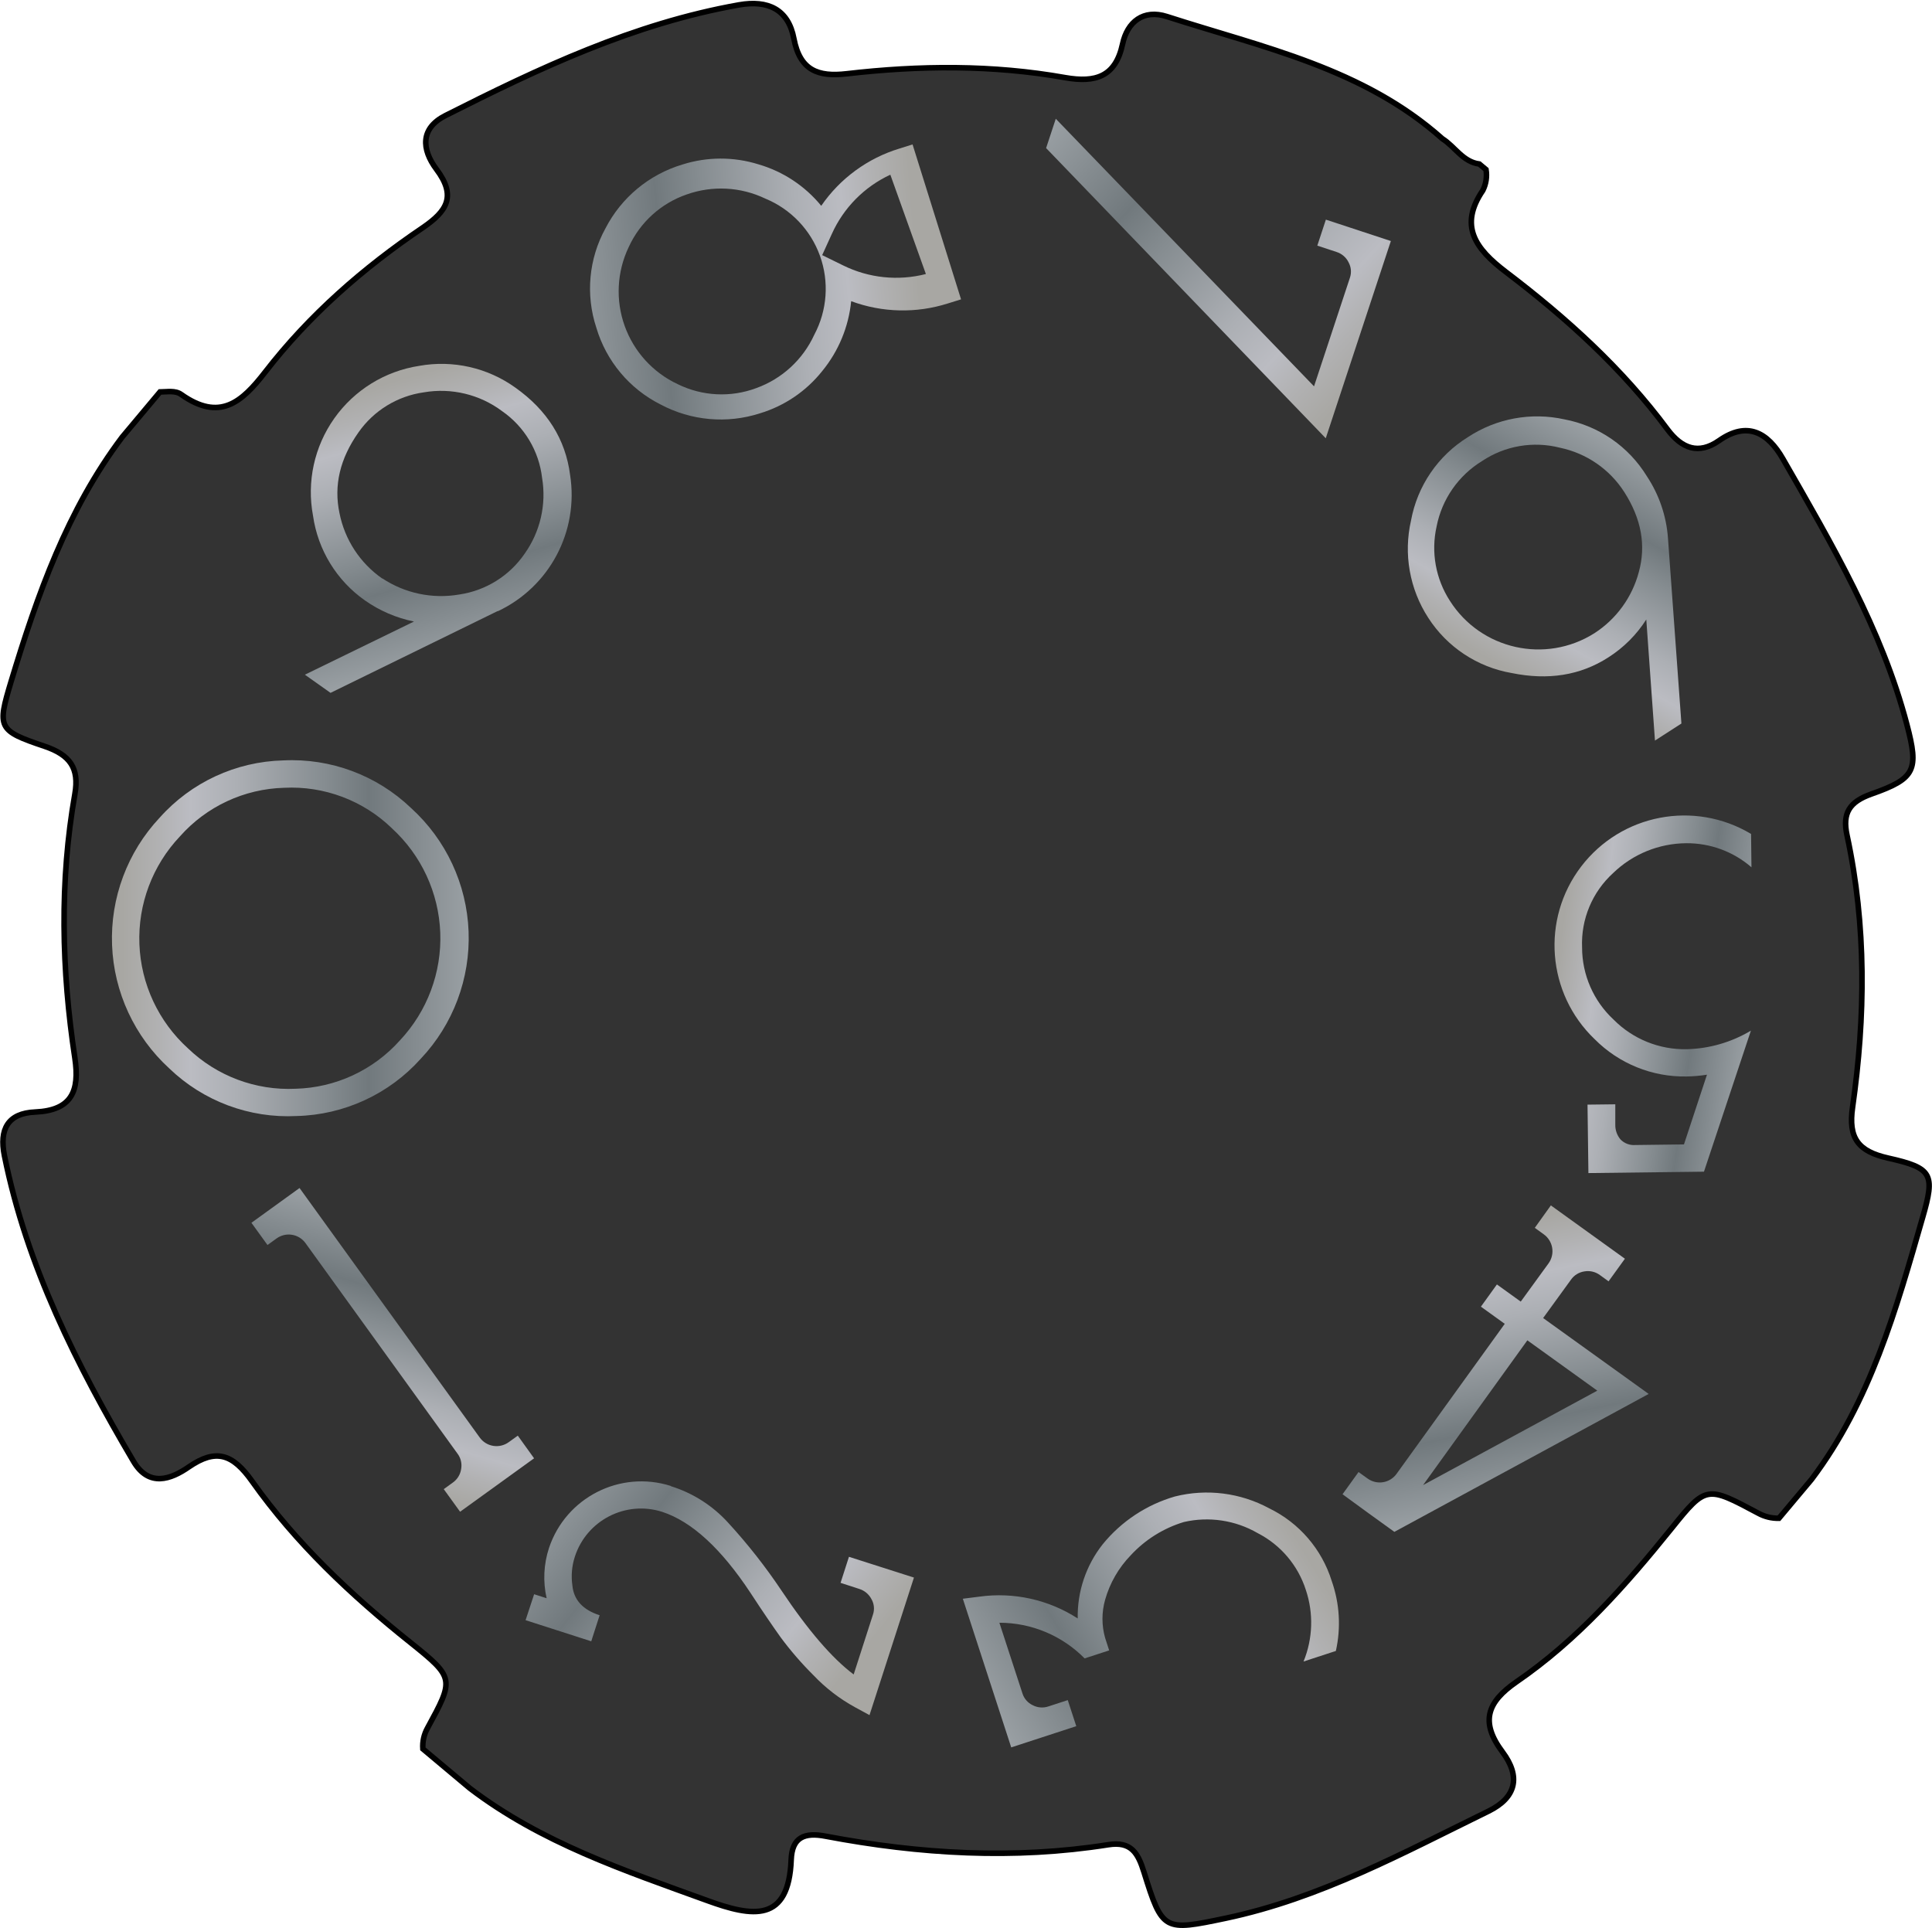
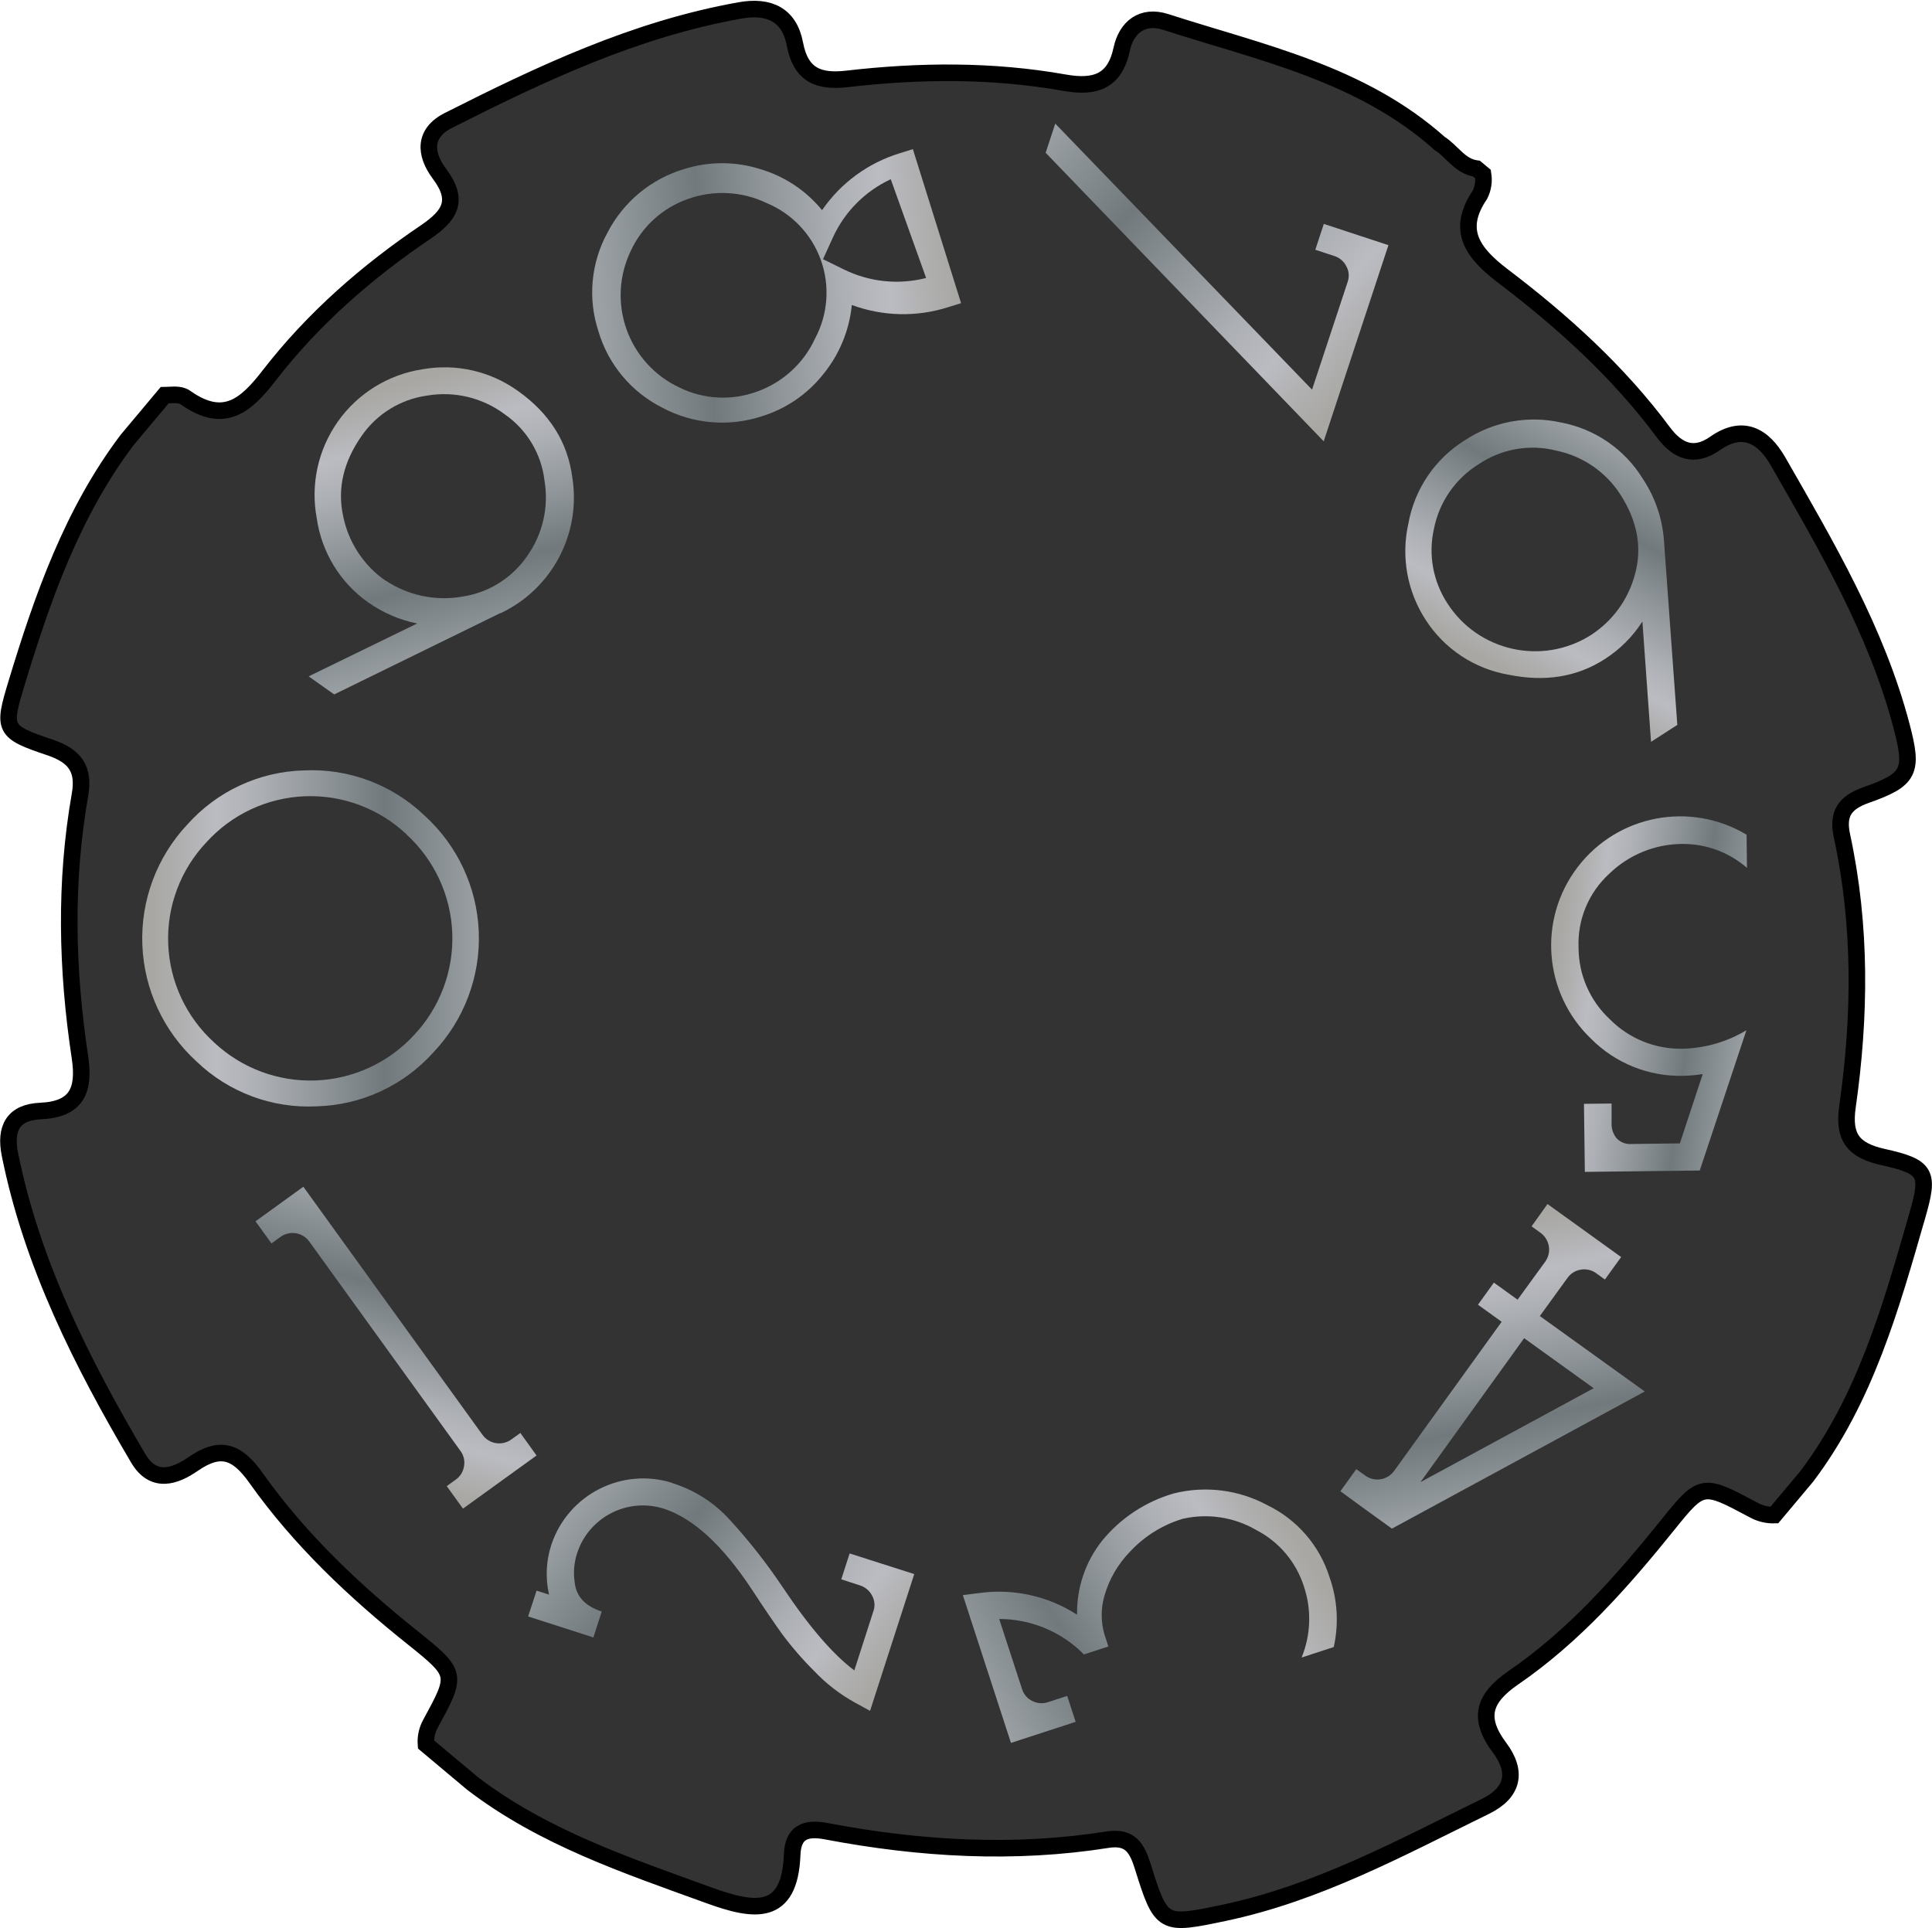
- <svg xmlns="http://www.w3.org/2000/svg" xmlns:xlink="http://www.w3.org/1999/xlink" viewBox="0 0 347.78 347.08">
+ <svg xmlns="http://www.w3.org/2000/svg" xmlns:xlink="http://www.w3.org/1999/xlink" viewBox="0 0 349.78 349.08">
  <defs>
-     <style>.cls-1{fill:#333;stroke:#000;stroke-miterlimit:10;}.cls-2{fill:url(#Pewter);}.cls-3{fill:url(#Pewter-2);}.cls-4{fill:url(#Pewter-3);}.cls-5{fill:url(#Pewter-4);}.cls-6{fill:url(#Pewter-5);}.cls-7{fill:url(#Pewter-6);}.cls-8{fill:url(#Pewter-7);}.cls-9{fill:url(#Pewter-8);}.cls-10{fill:url(#Pewter-9);}.cls-11{fill:url(#Pewter-10);}</style>
-     <linearGradient id="Pewter" x1="-1726.57" y1="-953.18" x2="-1662.4" y2="-953.18" gradientTransform="matrix(1, 0, 0, -1, 1746.71, -784.28)" gradientUnits="userSpaceOnUse">
+     <style>.cls-1{fill:#333;stroke:#000;stroke-miterlimit:10;stroke-width:3px;}.cls-2{fill:url(#Pewter);}.cls-3{fill:url(#Pewter-2);}.cls-4{fill:url(#Pewter-3);}.cls-5{fill:url(#Pewter-4);}.cls-6{fill:url(#Pewter-5);}.cls-7{fill:url(#Pewter-6);}.cls-8{fill:url(#Pewter-7);}.cls-9{fill:url(#Pewter-8);}.cls-10{fill:url(#Pewter-9);}.cls-11{fill:url(#Pewter-10);}</style>
+     <linearGradient id="Pewter" x1="-1720.96" y1="-952.18" x2="-1660.01" y2="-952.18" gradientTransform="matrix(1, 0, 0, -1, 1746.71, -782.28)" gradientUnits="userSpaceOnUse">
      <stop offset="0.03" stop-color="#a8a7a3" />
      <stop offset="0.13" stop-color="#b1b1b2" />
      <stop offset="0.22" stop-color="#bbbcc2" />
      <stop offset="0.35" stop-color="#acafb4" />
      <stop offset="0.6" stop-color="#858c90" />
      <stop offset="0.72" stop-color="#71797d" />
      <stop offset="1" stop-color="#9aa0a4" />
    </linearGradient>
-     <linearGradient id="Pewter-2" x1="654.5" y1="-1128.03" x2="702.69" y2="-1128.03" gradientTransform="translate(970.67 1203.65) rotate(-74.2)" xlink:href="#Pewter" />
-     <linearGradient id="Pewter-3" x1="1740.15" y1="-1155.42" x2="1805.15" y2="-1155.42" gradientTransform="matrix(-0.78, -0.63, 0.63, -0.78, 2236.14, 501.01)" xlink:href="#Pewter" />
-     <linearGradient id="Pewter-4" x1="2229.15" y1="-0.5" x2="2294.59" y2="-0.5" gradientTransform="translate(2145.56 -872.74) rotate(149)" xlink:href="#Pewter" />
-     <linearGradient id="Pewter-5" x1="1299.73" y1="994.16" x2="1351.63" y2="994.16" gradientTransform="translate(973.71 -1252.61) rotate(78.39)" xlink:href="#Pewter" />
-     <linearGradient id="Pewter-6" x1="16.01" y1="549.23" x2="53.24" y2="549.23" gradientTransform="translate(334.91 -369.8) rotate(7.53)" xlink:href="#Pewter" />
-     <linearGradient id="Pewter-7" x1="-173.29" y1="-730.76" x2="-126.44" y2="-730.76" gradientTransform="translate(995.13 324.76) rotate(-61.03)" xlink:href="#Pewter" />
-     <linearGradient id="Pewter-8" x1="976.08" y1="-1314.86" x2="1050.84" y2="-1314.86" gradientTransform="translate(1860.07 -233.58) rotate(-137.14)" xlink:href="#Pewter" />
-     <linearGradient id="Pewter-9" x1="1602.49" y1="139.7" x2="1668.91" y2="139.7" gradientTransform="matrix(-1, 0.08, 0.08, 1, 1758.39, -220.73)" xlink:href="#Pewter" />
-     <linearGradient id="Pewter-10" x1="1161.58" y1="353.91" x2="1214.05" y2="353.91" gradientTransform="translate(92.45 -1146.48) rotate(74.18)" xlink:href="#Pewter" />
+     <linearGradient id="Pewter-2" x1="-182.17" y1="-19.36" x2="-133.98" y2="-19.36" gradientTransform="translate(132.76 97.67) rotate(-74.2)" xlink:href="#Pewter" />
+     <linearGradient id="Pewter-3" x1="-306.55" y1="-432.31" x2="-241.55" y2="-432.31" gradientTransform="matrix(-0.78, -0.63, 0.63, -0.78, 189.59, -218.69)" xlink:href="#Pewter" />
+     <linearGradient id="Pewter-4" x1="92.18" y1="-592.33" x2="157.62" y2="-592.33" gradientTransform="translate(9.96 -278.57) rotate(149)" xlink:href="#Pewter" />
+     <linearGradient id="Pewter-5" x1="381.25" y1="-132.46" x2="433.16" y2="-132.46" gradientTransform="translate(56.01 -125.17) rotate(78.39)" xlink:href="#Pewter" />
+     <linearGradient id="Pewter-6" x1="7.08" y1="399.33" x2="44.31" y2="399.33" gradientTransform="translate(325.12 -219.02) rotate(7.53)" xlink:href="#Pewter" />
+     <linearGradient id="Pewter-7" x1="-765.89" y1="277.38" x2="-719.05" y2="277.38" gradientTransform="translate(401.17 -680.98) rotate(-61.03)" xlink:href="#Pewter" />
+     <linearGradient id="Pewter-8" x1="-1017.99" y1="-530.89" x2="-943.24" y2="-530.89" gradientTransform="translate(-133.95 -1014.14) rotate(-137.14)" xlink:href="#Pewter" />
+     <linearGradient id="Pewter-9" x1="-695.06" y1="234.12" x2="-628.65" y2="234.12" gradientTransform="matrix(-1, 0.08, 0.08, 1, -538.26, -127.38)" xlink:href="#Pewter" />
+     <linearGradient id="Pewter-10" x1="325.32" y1="-752.64" x2="377.79" y2="-752.64" gradientTransform="translate(-743.12 -39.17) rotate(74.18)" xlink:href="#Pewter" />
  </defs>
  <g id="Layer_2" data-name="Layer 2">
    <g id="Layer_3" data-name="Layer 3">
-       <path class="cls-1" d="M76.12,314.84l8.43,7.07c12.85,9.82,27.89,14.83,42.75,20.23,8.23,3,14.68,4,15.12-7.34.15-4,2.32-5,6.25-4.23,16.94,3.21,33.91,4.2,50.84,1.52,4.13-.65,5.35,1.52,6.41,4.92,3.33,10.68,3.59,10.65,14.71,8.32,17-3.58,32-11.79,47.32-19.28,5-2.46,5.84-6.21,2.52-10.64-4.09-5.47-2.73-9,2.47-12.61,11-7.54,19.69-17.4,28-27.71,6.19-7.71,6.34-7.6,15.56-2.68a7.38,7.38,0,0,0,3.73.91l5.87-7c10.57-14,15.25-30.62,20-47.17,2.25-7.77,1.77-8.88-6.18-10.66-5.45-1.22-7.23-3.59-6.44-9.14,2.32-16.27,2.53-32.65-1-49-.86-4,.45-6,4.36-7.4,8-2.8,8.57-4.33,6.43-12.48-4.53-17.24-13.53-32.53-22.34-47.89-2.73-4.76-6.44-6.8-11.48-3.26-3.7,2.59-6.7,1.42-9.27-2-8.16-11-18.25-20.12-29.1-28.36-5.51-4.19-8.49-8.31-4.15-14.69a6.14,6.14,0,0,0,.57-3.74l-1.2-1c-3-.41-4.38-3.12-6.65-4.55-14.25-12.71-32.33-16.43-49.59-22-4.22-1.36-7.14.92-8,5-1.27,5.87-4.89,6.94-10.29,6-13.14-2.34-26.29-2.21-39.37-.7-5.13.59-8.4-.59-9.49-6.32-1-5.3-4.68-7-9.89-6.08-19,3.37-36,11.42-52.83,19.92-4.53,2.29-4.33,6.05-1.62,9.68,3.65,4.86,1.85,7.55-2.45,10.5C65.44,48.19,55.67,56.71,47.72,67c-4.19,5.4-8.15,8.94-15.12,4-1.05-.75-2.51-.45-3.8-.44L22,78.68c-9.89,13.12-15.27,28.39-20,44-2.51,8.33-2.4,8.84,6,11.66,4.6,1.55,6.3,3.93,5.48,8.6-2.77,15.75-2.41,31.64,0,47.55.88,5.92-.56,9.41-7.15,9.7-4.9.21-6.5,3.08-5.53,7.87,4,19.83,13,37.67,23.22,55,2.77,4.71,6.72,3.29,10,1,4.83-3.3,7.84-2.38,11.37,2.62,7.89,11.13,17.79,20.47,28.48,29,8,6.41,7.89,6.58,3.07,15.44A6.73,6.73,0,0,0,76.12,314.84Z" />
-       <path class="cls-2" d="M53.4,200.91a30.8,30.8,0,0,1-22.93-8.57,31.74,31.74,0,0,1-1.73-45.14A30.83,30.83,0,0,1,51,136.89a31,31,0,0,1,23,8.58,31.62,31.62,0,0,1,1.73,45.14A31,31,0,0,1,53.4,200.91Zm17.15-51.8a26,26,0,0,0-19.41-7.29,26,26,0,0,0-18.75,8.75,26.72,26.72,0,0,0,1.46,38.17A26.15,26.15,0,0,0,53.21,196,26.07,26.07,0,0,0,72,187.28a26.83,26.83,0,0,0-1.46-38.17Z" />
-       <path class="cls-3" d="M96.14,262.53l-13.32,9.62-2.94-4.07,1.63-1.18a3.61,3.61,0,0,0,1.5-2.44,3.55,3.55,0,0,0-.66-2.78L55,223.8a3.73,3.73,0,0,0-5.23-.84l-1.62,1.17-2.89-4,8.66-6.26,32.43,44.91a3.73,3.73,0,0,0,5.23.84l1.63-1.17Z" />
-       <path class="cls-4" d="M120.74,267.54a23.29,23.29,0,0,1,10.34,6.59,101.51,101.51,0,0,1,9.59,12.2q7.19,10.76,13,15.11l3.47-10.77a3.39,3.39,0,0,0-.29-2.83,3.7,3.7,0,0,0-2.15-1.79l-3.39-1.1,1.51-4.69L164.52,284l-8,24.76-2.61-1.42a30.4,30.4,0,0,1-7.49-5.77,59.72,59.72,0,0,1-5.87-6.78c-1.43-2-3.25-4.66-5.43-8q-7.92-12-15.91-14.62a12.52,12.52,0,0,0-15.73,8.07,11.48,11.48,0,0,0-.44,5.22q.39,3.87,4.9,5.32l-1.51,4.69-11.82-3.8L96.15,287l2.25.72a16.94,16.94,0,0,1,.43-9.06,17.53,17.53,0,0,1,21.91-11.16Z" />
-       <path class="cls-5" d="M173.32,287.81l3-.38A26,26,0,0,1,194,291.36,20.9,20.9,0,0,1,198.5,278a26.1,26.1,0,0,1,13-8.6,23.59,23.59,0,0,1,17,2.15,21.72,21.72,0,0,1,11.22,13.05,22.89,22.89,0,0,1,.75,12.61l-5.82,1.9a18.49,18.49,0,0,0,.41-12.9A17.48,17.48,0,0,0,226.4,276a18.31,18.31,0,0,0-13.3-2,21.48,21.48,0,0,0-9.57,6,18.91,18.91,0,0,0-4.6,8,12.57,12.57,0,0,0,0,6.85l.73,2.26-4.42,1.44a21.54,21.54,0,0,0-15.34-6.42l4.16,12.75a3.49,3.49,0,0,0,1.83,2.09,3.59,3.59,0,0,0,2.85.22l3.47-1.13,1.53,4.69-11.71,3.82Z" />
-       <path class="cls-6" d="M279.17,217l13.33,9.6-2.94,4.07L288,229.54a3.65,3.65,0,0,0-2.79-.66,3.6,3.6,0,0,0-2.43,1.51l-5,6.89,19,13.66L251,275.77l-4.59-3.31L241.67,269l2.88-4,1.63,1.17a3.73,3.73,0,0,0,5.22-.85l19.47-27-4.29-3.09,2.88-4,4.29,3.09,5-6.88a3.74,3.74,0,0,0-.85-5.23l-1.62-1.17Zm-4.23,24.29-18.77,26.06,31.36-17Z" />
-       <path class="cls-7" d="M287.05,187.07a23.37,23.37,0,0,1,28.16-36.94l.07,6a17.68,17.68,0,0,0-11.73-4.33,19.12,19.12,0,0,0-13.17,5.37,17.13,17.13,0,0,0-5.59,13.39,17.74,17.74,0,0,0,5.68,13,18,18,0,0,0,13.16,5.32,23.6,23.6,0,0,0,11.55-3.34l-8.45,25.39-20.8.25-.16-12.32,5-.06,0,3.65a4,4,0,0,0,.94,2.68,3.35,3.35,0,0,0,2.66,1l8.76-.11,4.14-12.55a26.32,26.32,0,0,1-3.65.32A22.73,22.73,0,0,1,287.05,187.07Z" />
-       <path class="cls-8" d="M289.51,118.35q-7.51,4.84-17.41,2.81a22.38,22.38,0,0,1-15-9.94A22.82,22.82,0,0,1,254,93.7a22.37,22.37,0,0,1,10.23-15,22.66,22.66,0,0,1,17.36-3.21,22.23,22.23,0,0,1,14.86,10.24,23.18,23.18,0,0,1,3.8,11.12l2.42,33.4-4.76,3.07-1.56-21.8A22.25,22.25,0,0,1,289.51,118.35ZM261,108.17A18.87,18.87,0,0,0,287,114a18.84,18.84,0,0,0,8-11q2-7.19-2.6-14.4a18.16,18.16,0,0,0-11.6-8,17.44,17.44,0,0,0-14,2.39,17.82,17.82,0,0,0-8.2,11.8A17.55,17.55,0,0,0,261,108.17Z" />
-       <path class="cls-9" d="M238.65,78.9,188.31,26.66l1.74-5.28,46.49,48.17L243,50a3.46,3.46,0,0,0-.24-2.77,3.63,3.63,0,0,0-2.17-1.87l-3.46-1.14,1.54-4.68,11.7,3.85Z" />
-       <path class="cls-10" d="M136.51,29.58a22.81,22.81,0,0,1,11.32,7.47,26.43,26.43,0,0,1,14.09-10.31l2.35-.74L173,53.89l-2.35.73a26.78,26.78,0,0,1-17.43-.4A23.49,23.49,0,0,1,148,66.81a22.71,22.71,0,0,1-11.21,7.6,23,23,0,0,1-17.89-1.6A22.67,22.67,0,0,1,107.35,59,22.48,22.48,0,0,1,109,41.09a23,23,0,0,1,13.83-11.47A22.78,22.78,0,0,1,136.51,29.58Zm13.23,12.53L148,45.93l3.77,1.85a21.55,21.55,0,0,0,14.9,1.55l-6.4-17.88A21.47,21.47,0,0,0,149.74,42.11Zm-36.57,2.38A18.45,18.45,0,0,0,122,69.16a17.85,17.85,0,0,0,14.16.7,18.32,18.32,0,0,0,10.42-9.6,17.58,17.58,0,0,0-8.82-24.51A18.46,18.46,0,0,0,123.63,35,17.88,17.88,0,0,0,113.17,44.49Z" />
-       <path class="cls-11" d="M89.59,110,59.5,124.73l-4.62-3.27,19.64-9.57a23.53,23.53,0,0,1-8.83-3.8,22.5,22.5,0,0,1-9.34-15.23,23,23,0,0,1,19.13-27,22.76,22.76,0,0,1,17.26,3.9q8.64,6.12,9.88,15.72a23.15,23.15,0,0,1-13,24.55Zm-20.77-5.88a19.18,19.18,0,0,0,13.88,2.9,17.33,17.33,0,0,0,11.74-7.34,18.33,18.33,0,0,0,3.14-13.66,17,17,0,0,0-7.19-12,18.33,18.33,0,0,0-14.1-3.39,17.28,17.28,0,0,0-11.76,7.21q-5,7.08-3.42,14.53A18.79,18.79,0,0,0,68.82,104.16Z" />
+       <path class="cls-1" d="M77.12,315.84l8.43,7.07c12.85,9.82,27.89,14.83,42.75,20.23,8.23,3,14.68,4,15.12-7.34.15-4,2.32-5,6.25-4.23,16.94,3.21,33.91,4.2,50.84,1.52,4.13-.65,5.35,1.52,6.41,4.92,3.33,10.68,3.59,10.65,14.71,8.32,17-3.58,32-11.79,47.32-19.28,5-2.46,5.84-6.21,2.52-10.64-4.09-5.47-2.73-9,2.47-12.61,11-7.54,19.69-17.4,28-27.71,6.19-7.71,6.34-7.6,15.56-2.68a7.38,7.38,0,0,0,3.73.91l5.87-7c10.57-14,15.25-30.62,20-47.17,2.25-7.77,1.77-8.88-6.18-10.66-5.45-1.22-7.23-3.59-6.44-9.14,2.32-16.27,2.53-32.65-1-49-.86-4,.45-6,4.36-7.4,8-2.8,8.57-4.33,6.43-12.48-4.53-17.24-13.53-32.53-22.34-47.89-2.73-4.76-6.44-6.8-11.48-3.26-3.7,2.59-6.7,1.42-9.27-2-8.16-11-18.25-20.12-29.1-28.36-5.51-4.19-8.49-8.31-4.15-14.69a6.14,6.14,0,0,0,.57-3.74l-1.2-1c-3-.41-4.38-3.12-6.65-4.55-14.25-12.71-32.33-16.43-49.59-22-4.22-1.36-7.14.92-8,5-1.27,5.87-4.89,6.94-10.29,6-13.14-2.34-26.29-2.21-39.37-.7-5.13.59-8.4-.59-9.49-6.32-1-5.3-4.68-7-9.89-6.08-19,3.37-36,11.42-52.83,19.92-4.53,2.29-4.33,6.05-1.62,9.68,3.65,4.86,1.85,7.55-2.45,10.5C66.44,49.19,56.67,57.71,48.72,68c-4.19,5.4-8.15,8.94-15.12,4-1.05-.75-2.51-.45-3.8-.44L23,79.68c-9.89,13.12-15.27,28.39-20,44C.47,132,.58,132.49,9,135.31c4.6,1.55,6.3,3.93,5.48,8.6-2.77,15.75-2.41,31.64,0,47.55.88,5.92-.56,9.41-7.15,9.7-4.9.21-6.5,3.08-5.53,7.87,4,19.83,13,37.67,23.22,55,2.77,4.71,6.72,3.29,10,1,4.83-3.3,7.84-2.38,11.37,2.62,7.89,11.13,17.79,20.47,28.48,29,8,6.41,7.89,6.58,3.07,15.44A6.73,6.73,0,0,0,77.12,315.84Z" />
+       <path class="cls-2" d="M57.34,200.31a29.25,29.25,0,0,1-21.78-8.14,30.14,30.14,0,0,1-1.64-42.89A29.31,29.31,0,0,1,55,139.49a29.47,29.47,0,0,1,21.83,8.15,30,30,0,0,1,1.64,42.89A29.43,29.43,0,0,1,57.34,200.31Zm16.3-49.21a25.38,25.38,0,0,0-36.26,1.39,25.39,25.39,0,0,0,1.39,36.26A25.48,25.48,0,0,0,75,187.36a25.5,25.5,0,0,0-1.39-36.26Z" />
+       <path class="cls-3" d="M97.14,263.53l-13.32,9.62-2.94-4.07,1.63-1.18a3.61,3.61,0,0,0,1.5-2.44,3.55,3.55,0,0,0-.66-2.78L56,224.8a3.73,3.73,0,0,0-5.23-.84l-1.62,1.17-2.89-4,8.66-6.26,32.43,44.91a3.73,3.73,0,0,0,5.23.84l1.63-1.17Z" />
+       <path class="cls-4" d="M121.74,268.54a23.29,23.29,0,0,1,10.34,6.59,101.51,101.51,0,0,1,9.59,12.2q7.19,10.76,13,15.11l3.47-10.77a3.39,3.39,0,0,0-.29-2.83,3.7,3.7,0,0,0-2.15-1.79l-3.39-1.1,1.51-4.69L165.52,285l-8,24.76-2.61-1.42a30.4,30.4,0,0,1-7.49-5.77,59.72,59.72,0,0,1-5.87-6.78c-1.43-2-3.25-4.66-5.43-8q-7.92-12-15.91-14.62a12.52,12.52,0,0,0-15.73,8.07,11.48,11.48,0,0,0-.44,5.22q.39,3.87,4.9,5.32l-1.51,4.69-11.82-3.8L97.15,288l2.25.72a16.94,16.94,0,0,1,.43-9.06,17.53,17.53,0,0,1,21.91-11.16Z" />
+       <path class="cls-5" d="M174.32,288.81l3-.38A26,26,0,0,1,195,292.36,20.9,20.9,0,0,1,199.5,279a26.1,26.1,0,0,1,13-8.6,23.59,23.59,0,0,1,17,2.15,21.72,21.72,0,0,1,11.22,13.05,22.89,22.89,0,0,1,.75,12.61l-5.82,1.9a18.49,18.49,0,0,0,.41-12.9A17.48,17.48,0,0,0,227.4,277a18.31,18.31,0,0,0-13.3-2,21.48,21.48,0,0,0-9.57,6,18.91,18.91,0,0,0-4.6,8,12.57,12.57,0,0,0,0,6.85l.73,2.26-4.42,1.44a21.54,21.54,0,0,0-15.34-6.42l4.16,12.75a3.49,3.49,0,0,0,1.83,2.09,3.59,3.59,0,0,0,2.85.22l3.47-1.13,1.53,4.69-11.71,3.82Z" />
+       <path class="cls-6" d="M280.17,218l13.33,9.6-2.94,4.07L289,230.54a3.65,3.65,0,0,0-2.79-.66,3.6,3.6,0,0,0-2.43,1.51l-5,6.89,19,13.66L252,276.77l-4.59-3.31L242.67,270l2.88-4,1.63,1.17a3.73,3.73,0,0,0,5.22-.85l19.47-27-4.29-3.09,2.88-4,4.29,3.09,5-6.88a3.74,3.74,0,0,0-.85-5.23l-1.62-1.17Zm-4.23,24.29-18.77,26.06,31.36-17Z" />
+       <path class="cls-7" d="M288.05,188.07a23.37,23.37,0,0,1,28.16-36.94l.07,6a17.68,17.68,0,0,0-11.73-4.33,19.12,19.12,0,0,0-13.17,5.37,17.13,17.13,0,0,0-5.59,13.39,17.74,17.74,0,0,0,5.68,13,18,18,0,0,0,13.16,5.32,23.6,23.6,0,0,0,11.55-3.34l-8.45,25.39-20.8.25-.16-12.32,5-.06,0,3.65a4,4,0,0,0,.94,2.68,3.35,3.35,0,0,0,2.66,1l8.76-.11,4.14-12.55a26.32,26.32,0,0,1-3.65.32A22.73,22.73,0,0,1,288.05,188.07Z" />
+       <path class="cls-8" d="M290.51,119.35q-7.51,4.84-17.41,2.81a22.38,22.38,0,0,1-15-9.94A22.82,22.82,0,0,1,255,94.7a22.37,22.37,0,0,1,10.23-15,22.66,22.66,0,0,1,17.36-3.21,22.23,22.23,0,0,1,14.86,10.24,23.18,23.18,0,0,1,3.8,11.12l2.42,33.4-4.76,3.07-1.56-21.8A22.25,22.25,0,0,1,290.51,119.35ZM262,109.17A18.87,18.87,0,0,0,288,115a18.84,18.84,0,0,0,8-11q2-7.19-2.6-14.4a18.16,18.16,0,0,0-11.6-8,17.44,17.44,0,0,0-14,2.39,17.82,17.82,0,0,0-8.2,11.8A17.55,17.55,0,0,0,262,109.17Z" />
+       <path class="cls-9" d="M239.65,79.9,189.31,27.66l1.74-5.28,46.49,48.17L244,51a3.46,3.46,0,0,0-.24-2.77,3.63,3.63,0,0,0-2.17-1.87l-3.46-1.14,1.54-4.68,11.7,3.85Z" />
+       <path class="cls-10" d="M137.51,30.58a22.81,22.81,0,0,1,11.32,7.47,26.43,26.43,0,0,1,14.09-10.31l2.35-.74L174,54.89l-2.35.73a26.78,26.78,0,0,1-17.43-.4A23.49,23.49,0,0,1,149,67.81a22.71,22.71,0,0,1-11.21,7.6,23,23,0,0,1-17.89-1.6A22.67,22.67,0,0,1,108.35,60,22.48,22.48,0,0,1,110,42.09a23,23,0,0,1,13.83-11.47A22.78,22.78,0,0,1,137.51,30.58Zm13.23,12.53L149,46.93l3.77,1.85a21.55,21.55,0,0,0,14.9,1.55l-6.4-17.88A21.47,21.47,0,0,0,150.74,43.11Zm-36.57,2.38A18.45,18.45,0,0,0,123,70.16a17.85,17.85,0,0,0,14.16.7,18.32,18.32,0,0,0,10.42-9.6,17.58,17.58,0,0,0-8.82-24.51A18.46,18.46,0,0,0,124.63,36,17.88,17.88,0,0,0,114.17,45.49Z" />
+       <path class="cls-11" d="M90.59,111,60.5,125.73l-4.62-3.27,19.64-9.57a23.53,23.53,0,0,1-8.83-3.8,22.5,22.5,0,0,1-9.34-15.23,23,23,0,0,1,19.13-27,22.76,22.76,0,0,1,17.26,3.9q8.64,6.12,9.88,15.72a23.15,23.15,0,0,1-13,24.55Zm-20.77-5.88a19.18,19.18,0,0,0,13.88,2.9,17.33,17.33,0,0,0,11.74-7.34,18.33,18.33,0,0,0,3.14-13.66,17,17,0,0,0-7.19-12,18.33,18.33,0,0,0-14.1-3.39,17.28,17.28,0,0,0-11.76,7.21q-5,7.08-3.42,14.53A18.79,18.79,0,0,0,69.82,105.16Z" />
    </g>
  </g>
</svg>
